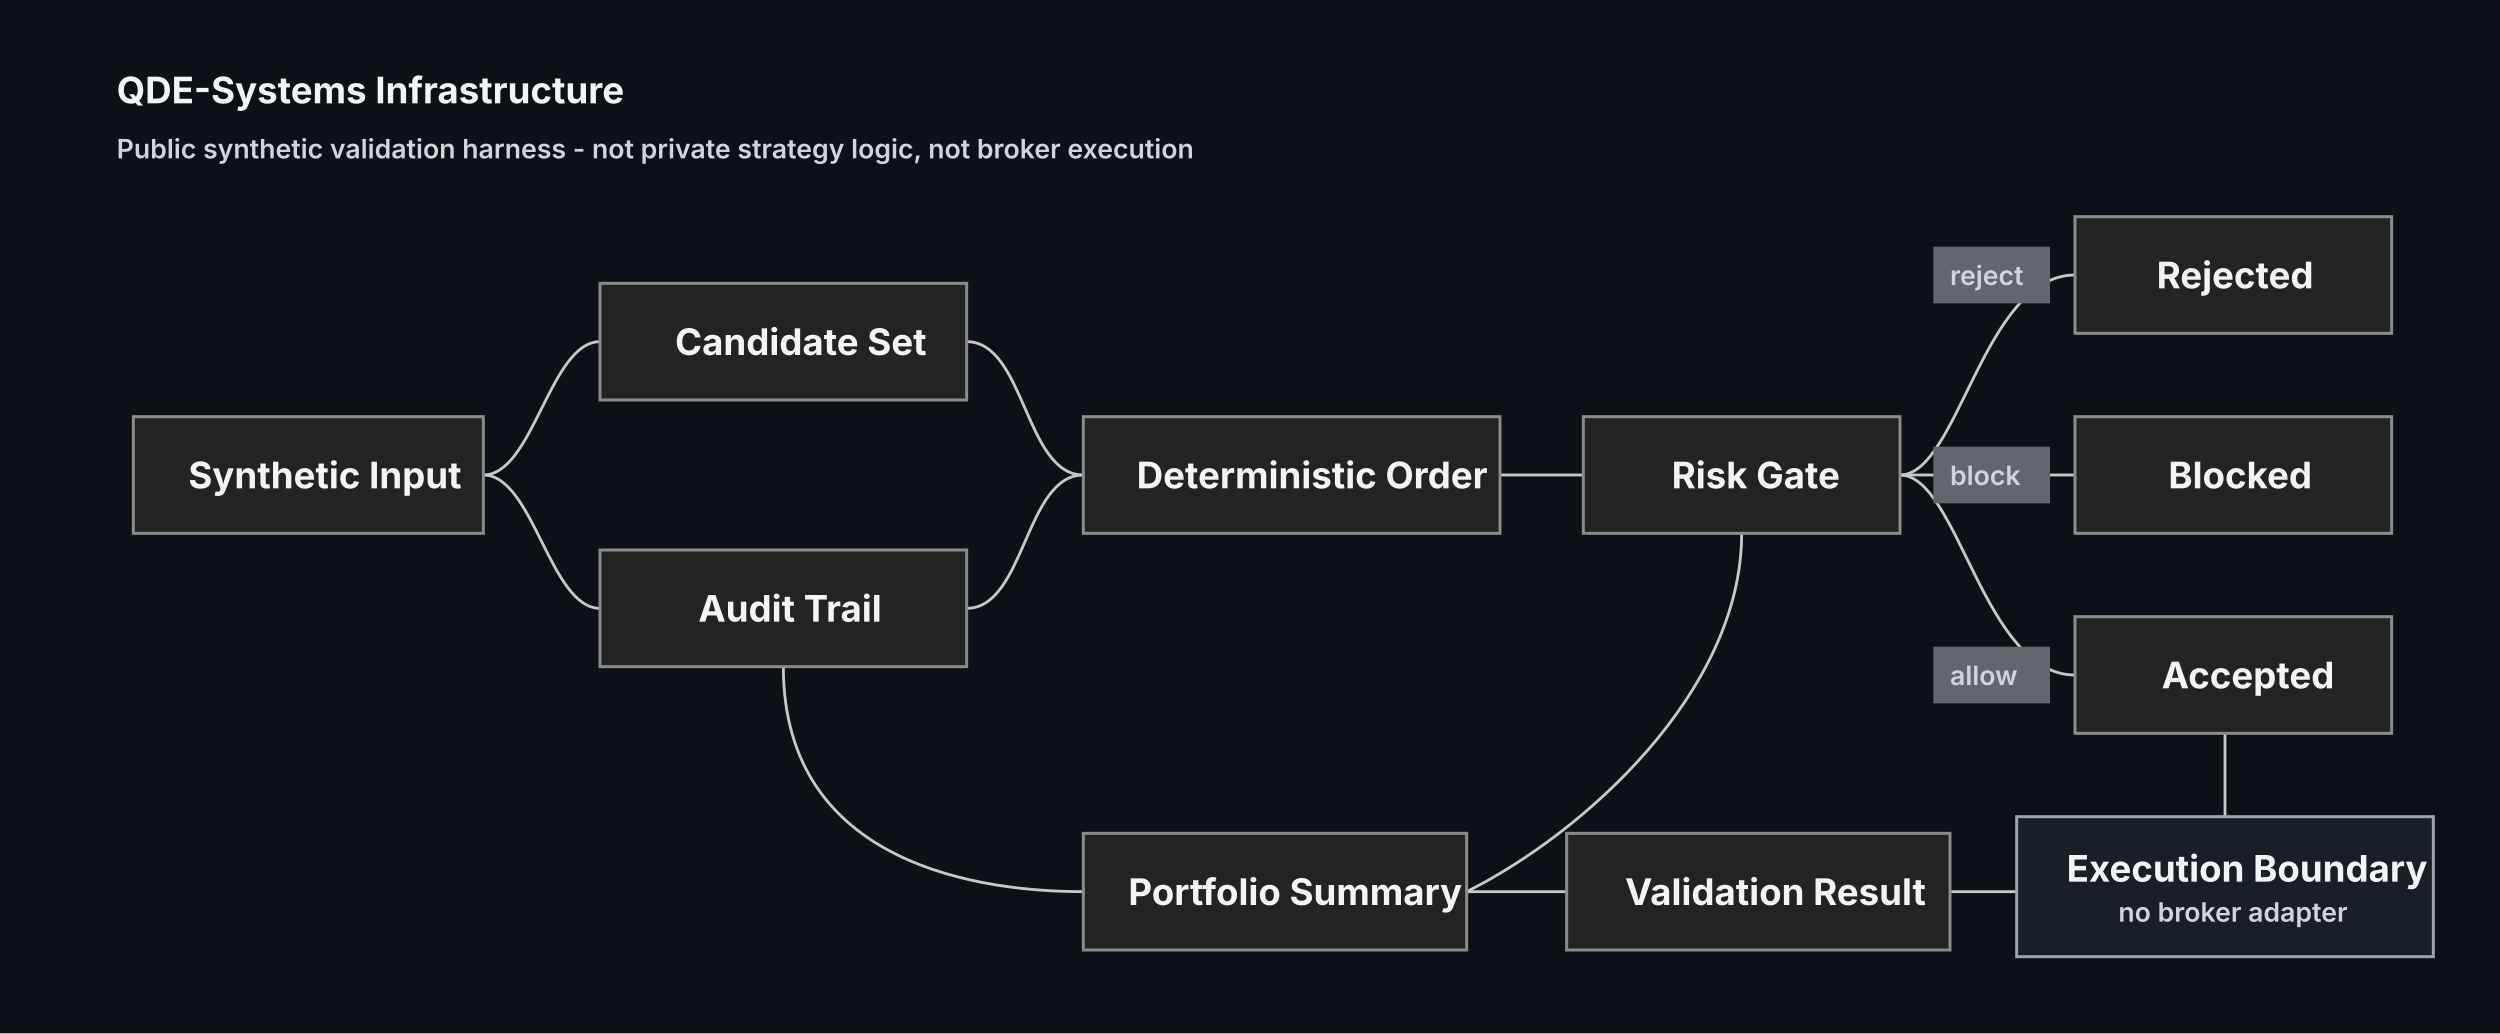
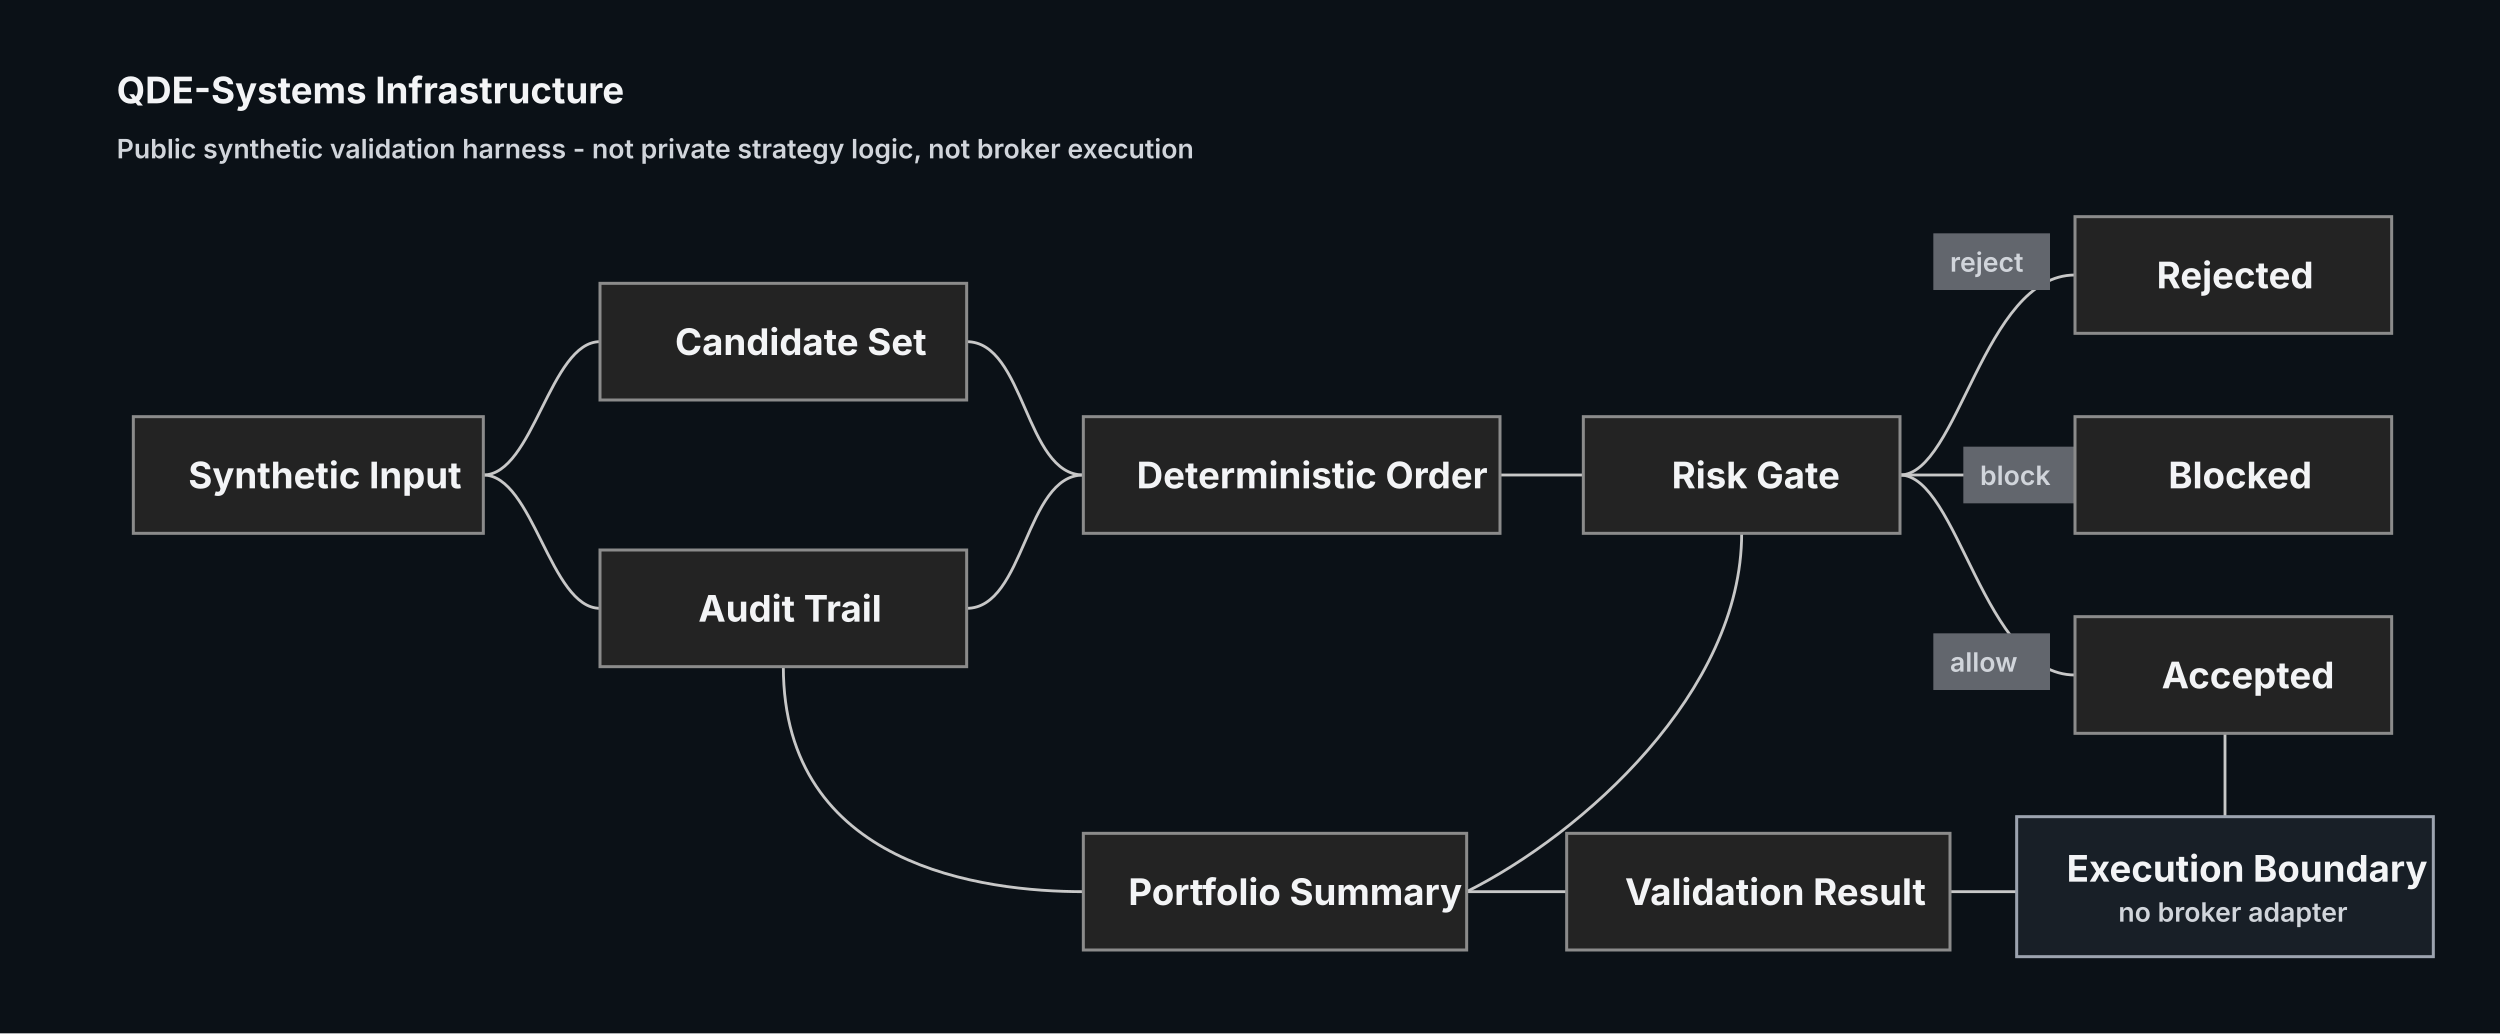
<svg xmlns="http://www.w3.org/2000/svg" width="1500" height="620" viewBox="0 0 1500 620" role="img" aria-labelledby="title desc">
  <rect width="1500" height="620" fill="#0b1117" />
  <style>
    .box { fill:#232323; stroke:#8b8b8b; stroke-width:1.8; rx:0; }
    .boundary { fill:#181f27; stroke:#9ca3af; stroke-width:1.8; rx:0; }
    .label { fill:#f3f4f6; font-family:Inter,Arial,sans-serif; font-size:22px; font-weight:700; }
    .small { fill:#d1d5db; font-family:Inter,Arial,sans-serif; font-size:16px; font-weight:600; }
    .line { fill:none; stroke:#c8c8c8; stroke-width:1.7; }
    .tag { fill:#62666d; }
  </style>
  <text x="70" y="62" class="label" font-size="30">QDE-Systems Infrastructure</text>
  <text x="70" y="95" class="small">Public synthetic validation harness - not private strategy logic, not broker execution</text>
  <path class="line" d="M290 285 C320 285 330 205 360 205" />
  <path class="line" d="M290 285 C320 285 330 365 360 365" />
  <path class="line" d="M580 205 C615 205 615 285 650 285" />
  <path class="line" d="M580 365 C615 365 615 285 650 285" />
  <path class="line" d="M900 285 L950 285" />
  <path class="line" d="M1140 285 C1175 285 1190 165 1245 165" />
  <path class="line" d="M1140 285 L1245 285" />
  <path class="line" d="M1140 285 C1175 285 1190 405 1245 405" />
  <path class="line" d="M1335 440 L1335 490" />
  <path class="line" d="M1210 535 L1170 535" />
  <path class="line" d="M880 535 L940 535" />
  <path class="line" d="M470 400 C470 520 590 535 650 535" />
  <path class="line" d="M1045 320 C1045 415 950 500 880 535" />
  <rect class="box" x="80" y="250" width="210" height="70" />
  <text class="label" x="113" y="293">Synthetic Input</text>
  <rect class="box" x="360" y="170" width="220" height="70" />
  <text class="label" x="405" y="213">Candidate Set</text>
  <rect class="box" x="360" y="330" width="220" height="70" />
  <text class="label" x="419" y="373">Audit Trail</text>
  <rect class="box" x="650" y="250" width="250" height="70" />
  <text class="label" x="682" y="293">Deterministic Order</text>
  <rect class="box" x="950" y="250" width="190" height="70" />
  <text class="label" x="1003" y="293">Risk Gate</text>
-   <rect class="tag" x="1160" y="148" width="70" height="34" />
-   <text class="small" x="1170" y="171">reject</text>
-   <rect class="tag" x="1160" y="268" width="70" height="34" />
-   <text class="small" x="1170" y="291">block</text>
-   <rect class="tag" x="1160" y="388" width="70" height="34" />
-   <text class="small" x="1170" y="411">allow</text>
+   <rect class="tag" x="1160" y="140" width="70" height="34" />
+   <text class="small" x="1170" y="163">reject</text>
+   <rect class="tag" x="1178" y="268" width="70" height="34" />
+   <text class="small" x="1188" y="291">block</text>
+   <rect class="tag" x="1160" y="380" width="70" height="34" />
+   <text class="small" x="1170" y="403">allow</text>
  <rect class="box" x="1245" y="130" width="190" height="70" />
  <text class="label" x="1294" y="173">Rejected</text>
  <rect class="box" x="1245" y="250" width="190" height="70" />
  <text class="label" x="1301" y="293">Blocked</text>
  <rect class="box" x="1245" y="370" width="190" height="70" />
  <text class="label" x="1297" y="413">Accepted</text>
  <rect class="box" x="650" y="500" width="230" height="70" />
  <text class="label" x="677" y="543">Portfolio Summary</text>
  <rect class="box" x="940" y="500" width="230" height="70" />
  <text class="label" x="975" y="543">Validation Result</text>
  <rect class="boundary" x="1210" y="490" width="250" height="84" />
  <text class="label" x="1240" y="529">Execution Boundary</text>
  <text class="small" x="1271" y="553">no broker adapter</text>
</svg>
